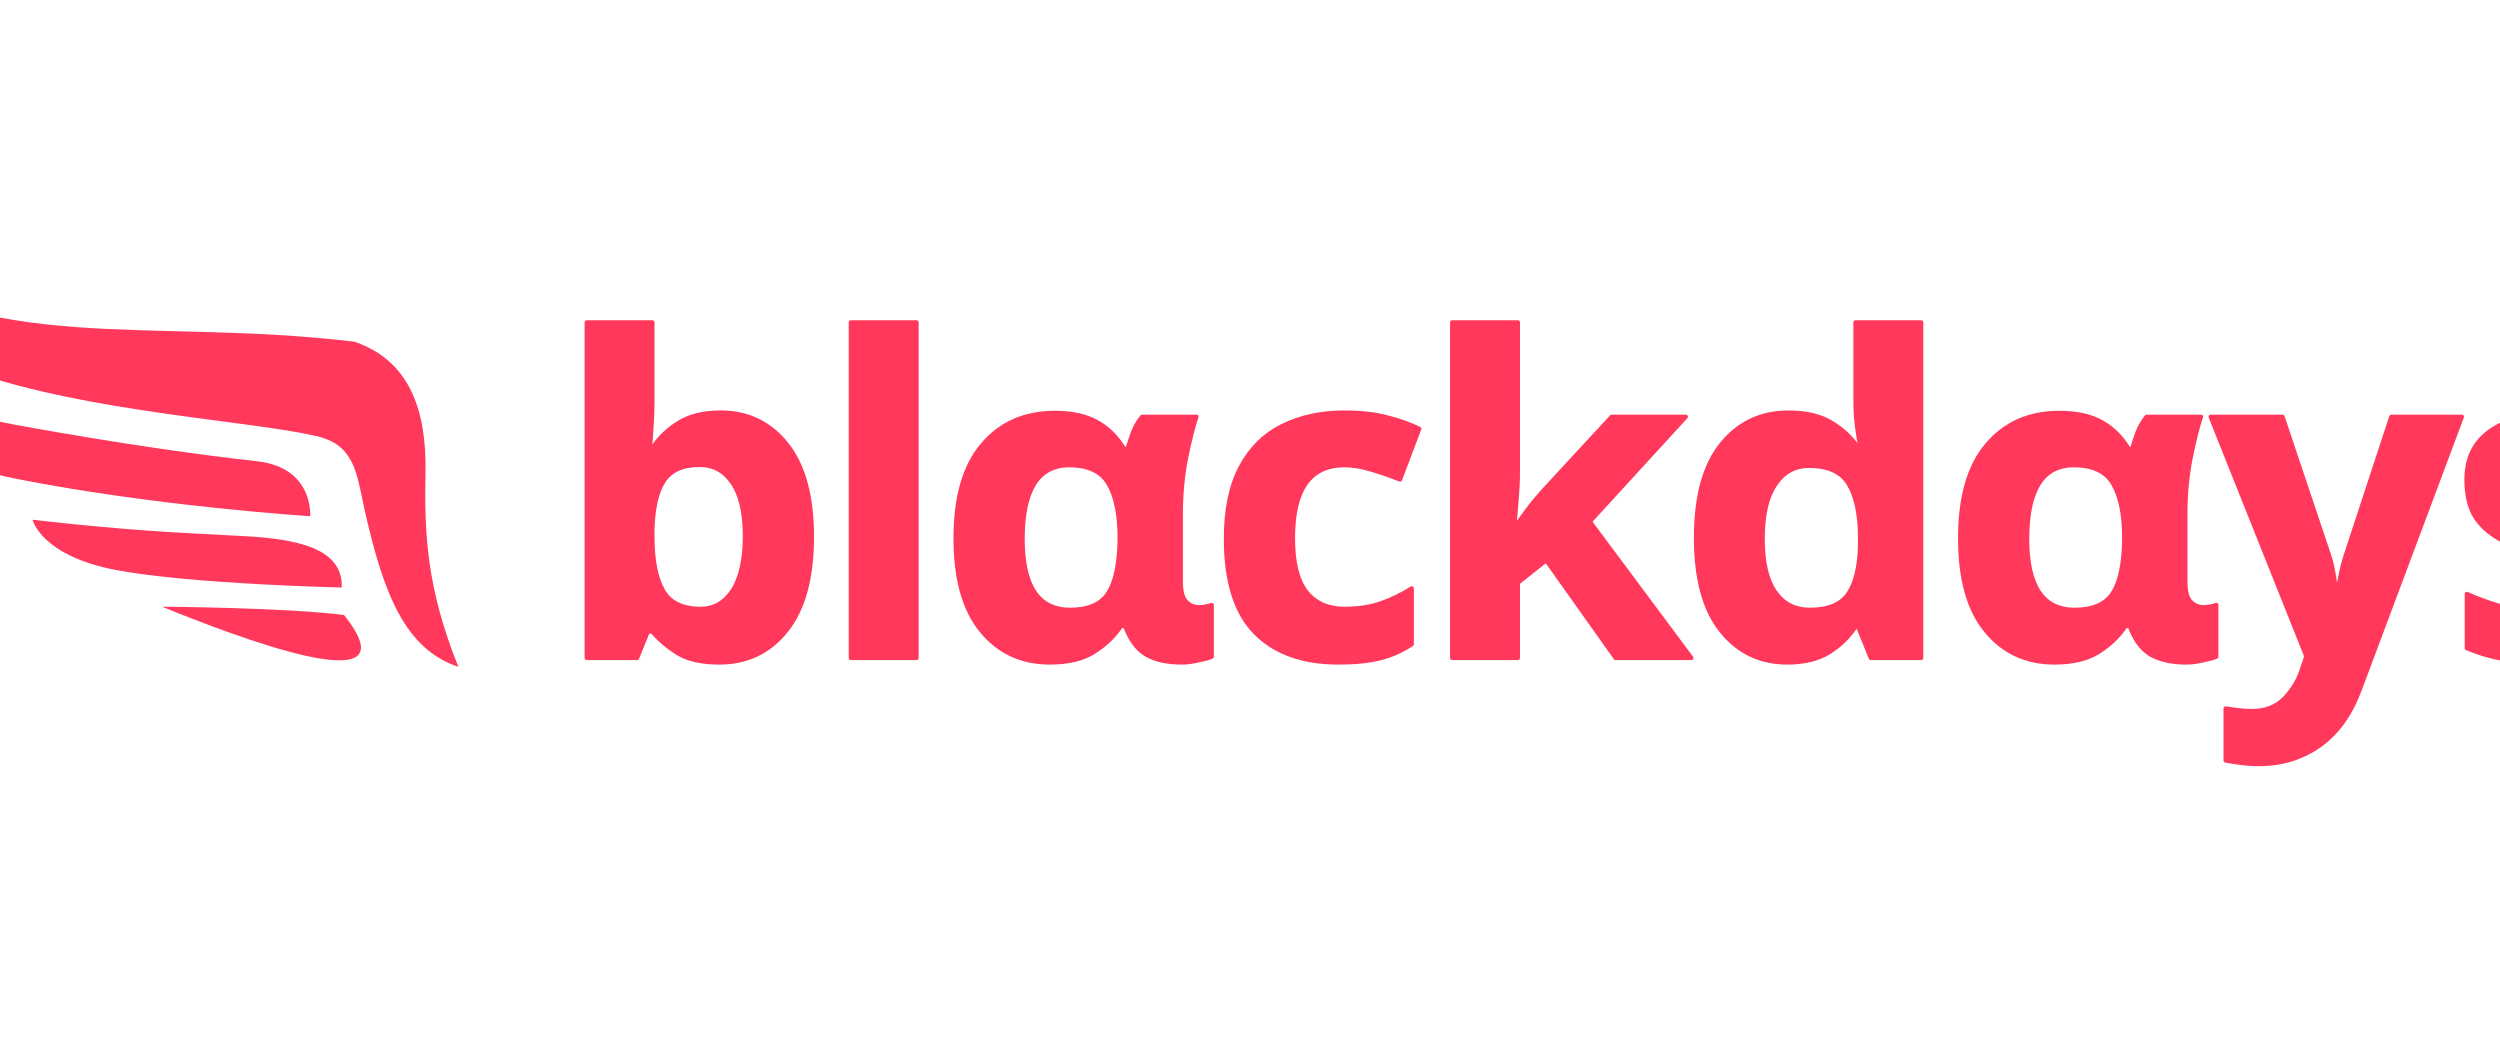
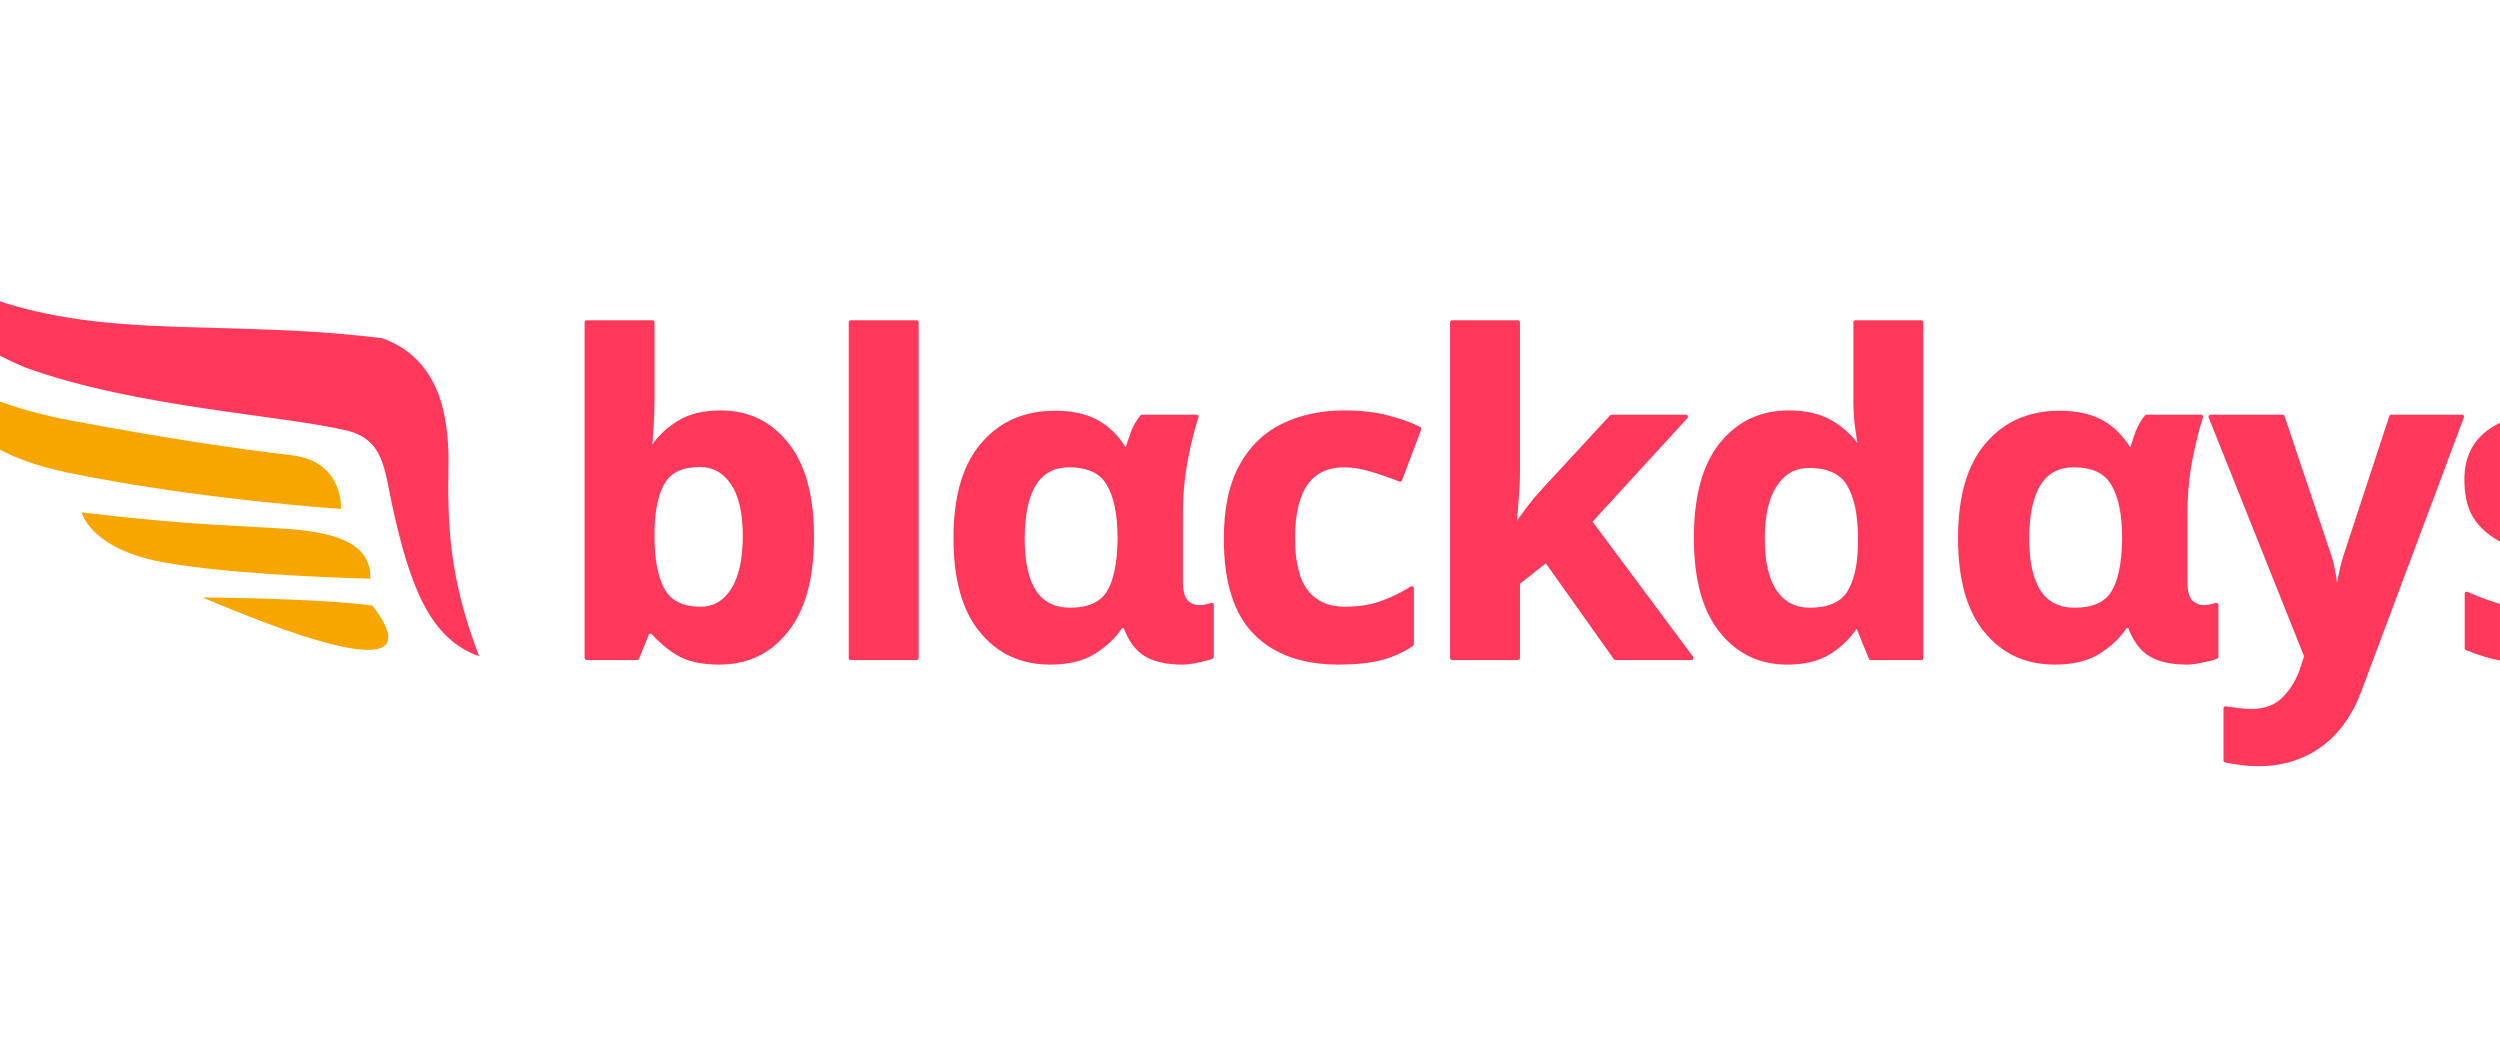
<svg xmlns="http://www.w3.org/2000/svg" width="120" height="50" viewBox="0 0 120 50" version="1.1" id="SVGRoot">
  <defs id="defs132">
    <rect x="11.236" y="7.285" width="69.721" height="10.07" id="rect3" />
    <rect x="12.943" y="23.094" width="88.414" height="18.186" id="rect1" />
    <rect x="-1.478" y="42.333" width="127.885" height="23.822" id="rect3454" />
    <clipPath id="b983e3c625">
      <path d="m 142,147.301 h 115 v 72.75 H 142 Z m 0,0" clip-rule="nonzero" id="path1144" />
    </clipPath>
    <clipPath id="0e8c13dd3a">
      <path d="m 70.262,116.359 h 89.156 v 70.5 H 70.262 Z m 0,0" clip-rule="nonzero" id="path1147" />
    </clipPath>
    <clipPath id="b983e3c625-3">
      <path d="m 142,147.301 h 115 v 72.75 H 142 Z m 0,0" clip-rule="nonzero" id="path1144-6" />
    </clipPath>
    <clipPath id="0e8c13dd3a-7">
      <path d="m 70.262,116.359 h 89.156 v 70.5 H 70.262 Z m 0,0" clip-rule="nonzero" id="path1147-5" />
    </clipPath>
    <clipPath id="b983e3c625-3-1">
      <path d="m 142,147.301 h 115 v 72.75 H 142 Z m 0,0" clip-rule="nonzero" id="path1144-6-2" />
    </clipPath>
    <clipPath id="b983e3c625-3-3">
      <path d="m 142,147.301 h 115 v 72.75 H 142 Z m 0,0" clip-rule="nonzero" id="path1144-6-6" />
    </clipPath>
  </defs>
  <g id="layer1" style="display:inline">
    <text xml:space="preserve" style="font-style:normal;font-variant:normal;font-weight:normal;font-stretch:normal;font-size:19.724px;line-height:0;font-family:Manrope;-inkscape-font-specification:Manrope;letter-spacing:-0.74px;fill:#ff385c;fill-opacity:1;stroke:#ff385c;stroke-width:0.2;stroke-linecap:round;stroke-linejoin:round;stroke-miterlimit:4;stroke-dasharray:none;stroke-opacity:1;paint-order:stroke markers fill" x="26.502" y="31.582" id="text2">
      <tspan id="tspan2" x="26.502" y="31.582" style="font-style:normal;font-variant:normal;font-weight:bold;font-stretch:normal;font-size:21.201px;font-family:Manrope;-inkscape-font-specification:'Manrope Bold';word-spacing:0px;fill:#ff385c;fill-opacity:1;stroke:#ff385c;stroke-width:0.2;stroke-linecap:round;stroke-linejoin:round;stroke-miterlimit:4;stroke-dasharray:none;stroke-opacity:1;paint-order:stroke markers fill" dy="0 0 0 0">blαckdαys</tspan>
    </text>
-     <g id="g11677" transform="matrix(-1.396889,0,0,1.5791,135.0034,-17.89072)" style="fill:#ff385c;fill-opacity:1">
-       <path style="display:inline;fill:#ff385c;fill-opacity:1;stroke:none;stroke-width:0.232;stroke-opacity:1" d="m 80.896,31.599 c 1.105,-2.429 1.168,-4.088 1.129,-5.926 -0.039,-1.893 0.564,-3.396 2.446,-3.957 7.226,-0.759 12.37,0.499 17.902,-2.782 0,0 -0.974,2.373 -4.777,3.695 -4.036,1.238 -9.49,1.479 -11.85,1.962 -1.317,0.281 -1.355,1.153 -1.644,2.297 -0.65,2.539 -1.396,4.175 -3.206,4.712" id="path33289-7" />
-       <path style="display:inline;fill:#ff385c;fill-opacity:1;stroke:none;stroke-width:0.262;stroke-opacity:1" d="m 84.825,30.025 c 1.992,-0.23 6.252,-0.253 6.252,-0.253 -2.532,0.911 -8.758,3.022 -6.252,0.253 z" id="path33287-0" />
-       <path style="display:inline;fill:#ff385c;fill-opacity:1;stroke:none;stroke-width:0.262;stroke-opacity:1" d="m 84.904,29.19 c -0.061,-1.233 1.655,-1.478 3.329,-1.563 1.001,-0.046 2.004,-0.092 2.565,-0.123 2.351,-0.123 4.731,-0.376 4.731,-0.376 0,0 -0.297,1.104 -2.891,1.532 -2.585,0.429 -7.733,0.528 -7.733,0.528 z" id="path33285-9" />
-       <path style="display:inline;fill:#ff385c;fill-opacity:1;stroke:none;stroke-width:0.262;stroke-opacity:1" d="m 85.987,27.021 c 0,0 -0.133,-1.479 1.829,-1.671 1.961,-0.192 4.617,-0.519 8.131,-1.079 3.515,-0.559 4.936,-1.6 4.936,-1.6 0,0 0.04,2.365 -4.802,3.215 -4.832,0.843 -10.093,1.135 -10.093,1.135 z" id="path1156-3" />
-     </g>
+     <path style="display:inline;fill:#ff385c;fill-opacity:1;stroke:none;stroke-width:0.329;stroke-opacity:1" d="M 22.999,31.499 C 21.558,27.747 21.476,25.184 21.527,22.345 21.578,19.422 20.792,17.1 18.339,16.234 8.917,15.062 2.211,17.005 -5.001,11.937 c 0,0 1.269,3.666 6.228,5.707 5.262,1.912 12.373,2.285 15.449,3.03 1.717,0.433 1.766,1.781 2.144,3.548 0.848,3.922 1.82,6.448 4.179,7.277" id="path33289-7" />
+     <path style="display:inline;fill:#f7a600;fill-opacity:1;stroke:none;stroke-width:0.372;stroke-opacity:1" d="M 17.876,29.068 C 15.28,28.712 9.725,28.677 9.725,28.677 c 3.301,1.406 11.419,4.668 8.152,0.391 z" id="path33287-0" />
+     <path style="display:inline;fill:#f7a600;fill-opacity:1;stroke:none;stroke-width:0.372;stroke-opacity:1" d="m 17.773,27.777 c 0.08,-1.905 -2.157,-2.283 -4.341,-2.414 -1.305,-0.071 -2.612,-0.143 -3.344,-0.189 -3.065,-0.189 -6.168,-0.58 -6.168,-0.58 0,0 0.387,1.705 3.77,2.367 3.37,0.662 10.083,0.816 10.083,0.816 z" id="path33285-9" />
+     <path style="display:inline;fill:#f7a600;fill-opacity:1;stroke:none;stroke-width:0.372;stroke-opacity:1" d="m 16.361,24.428 c 0,0 0.173,-2.285 -2.384,-2.581 -2.557,-0.296 -6.019,-0.802 -10.601,-1.667 -4.583,-0.864 -6.435,-2.471 -6.435,-2.471 0,0 -0.052,3.652 6.26,4.966 6.3,1.303 13.159,1.753 13.159,1.753 z" id="path1156-3" />
  </g>
  <g id="layer2" style="display:inline" />
  <g id="layer3" style="display:inline" />
  <g id="layer4" style="display:none">
    <rect style="display:inline;opacity:0.557;fill:#ff5e00;fill-opacity:1;stroke:#0069f5;stroke-width:0;stroke-linecap:round;stroke-linejoin:round;paint-order:stroke fill markers" id="rect1592-1" width="15" height="15" x="1.8808064e-06" y="15" />
    <rect style="display:inline;opacity:0.557;fill:#ff0000;stroke:#0069f5;stroke-width:0;stroke-linecap:round;stroke-linejoin:round;paint-order:stroke fill markers" id="rect1592" width="120" height="15" x="1.8808064e-06" y="6.7562792e-07" />
  </g>
</svg>
